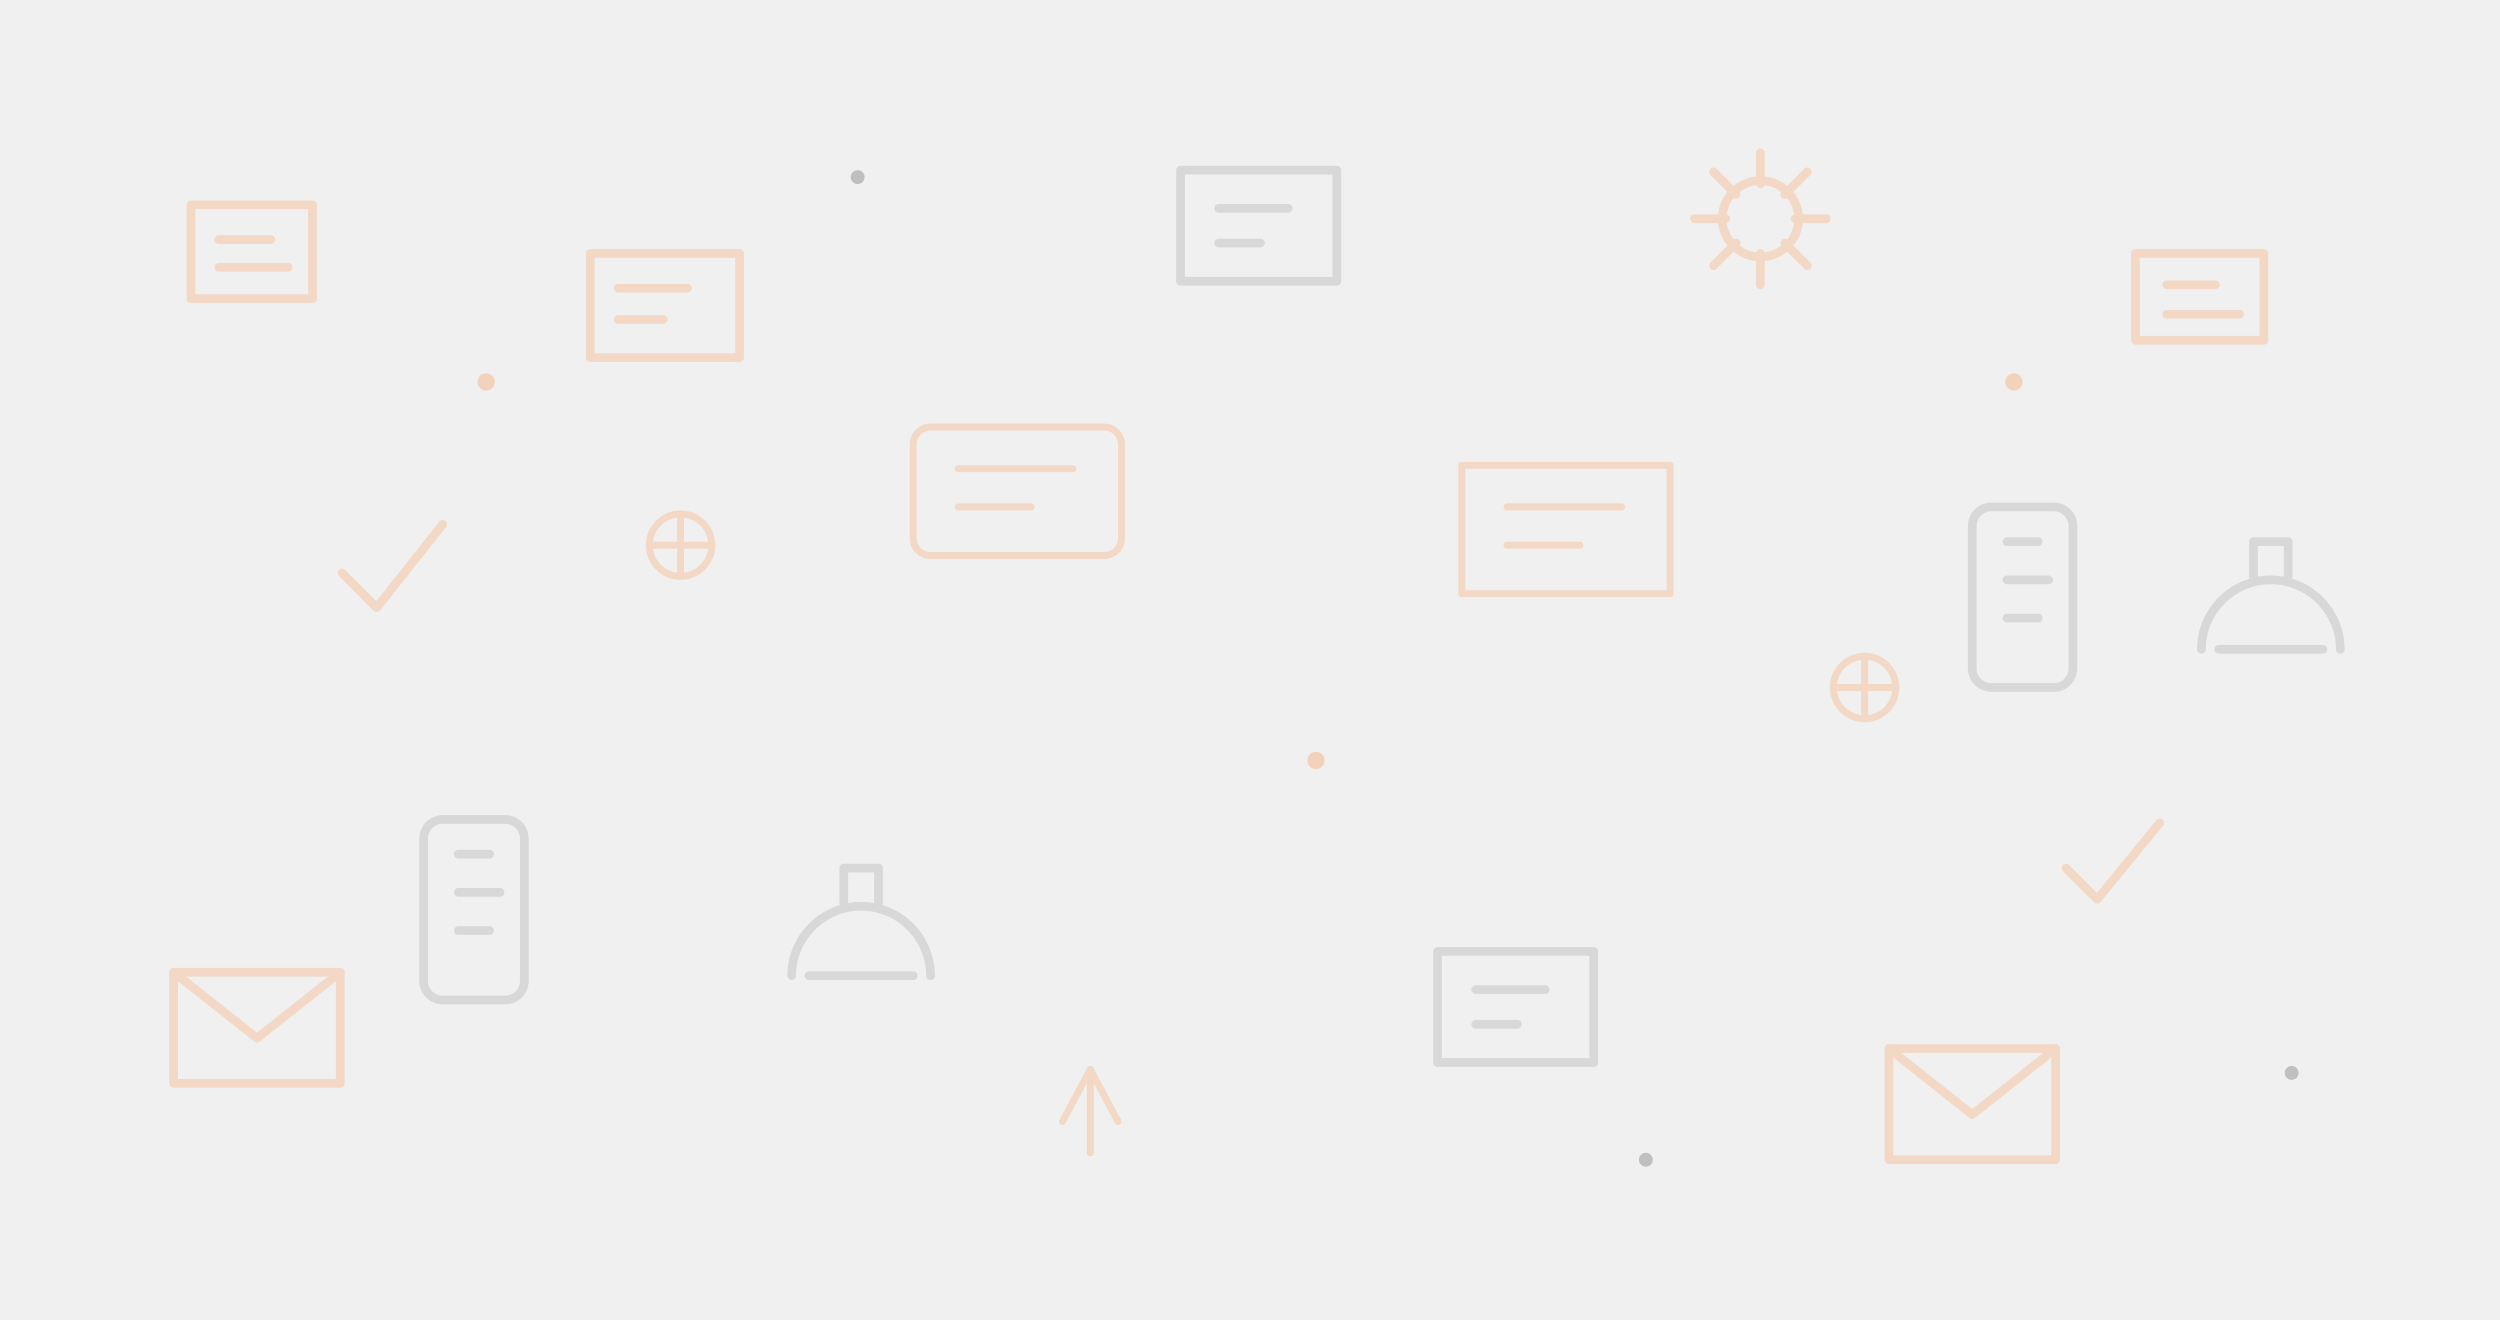
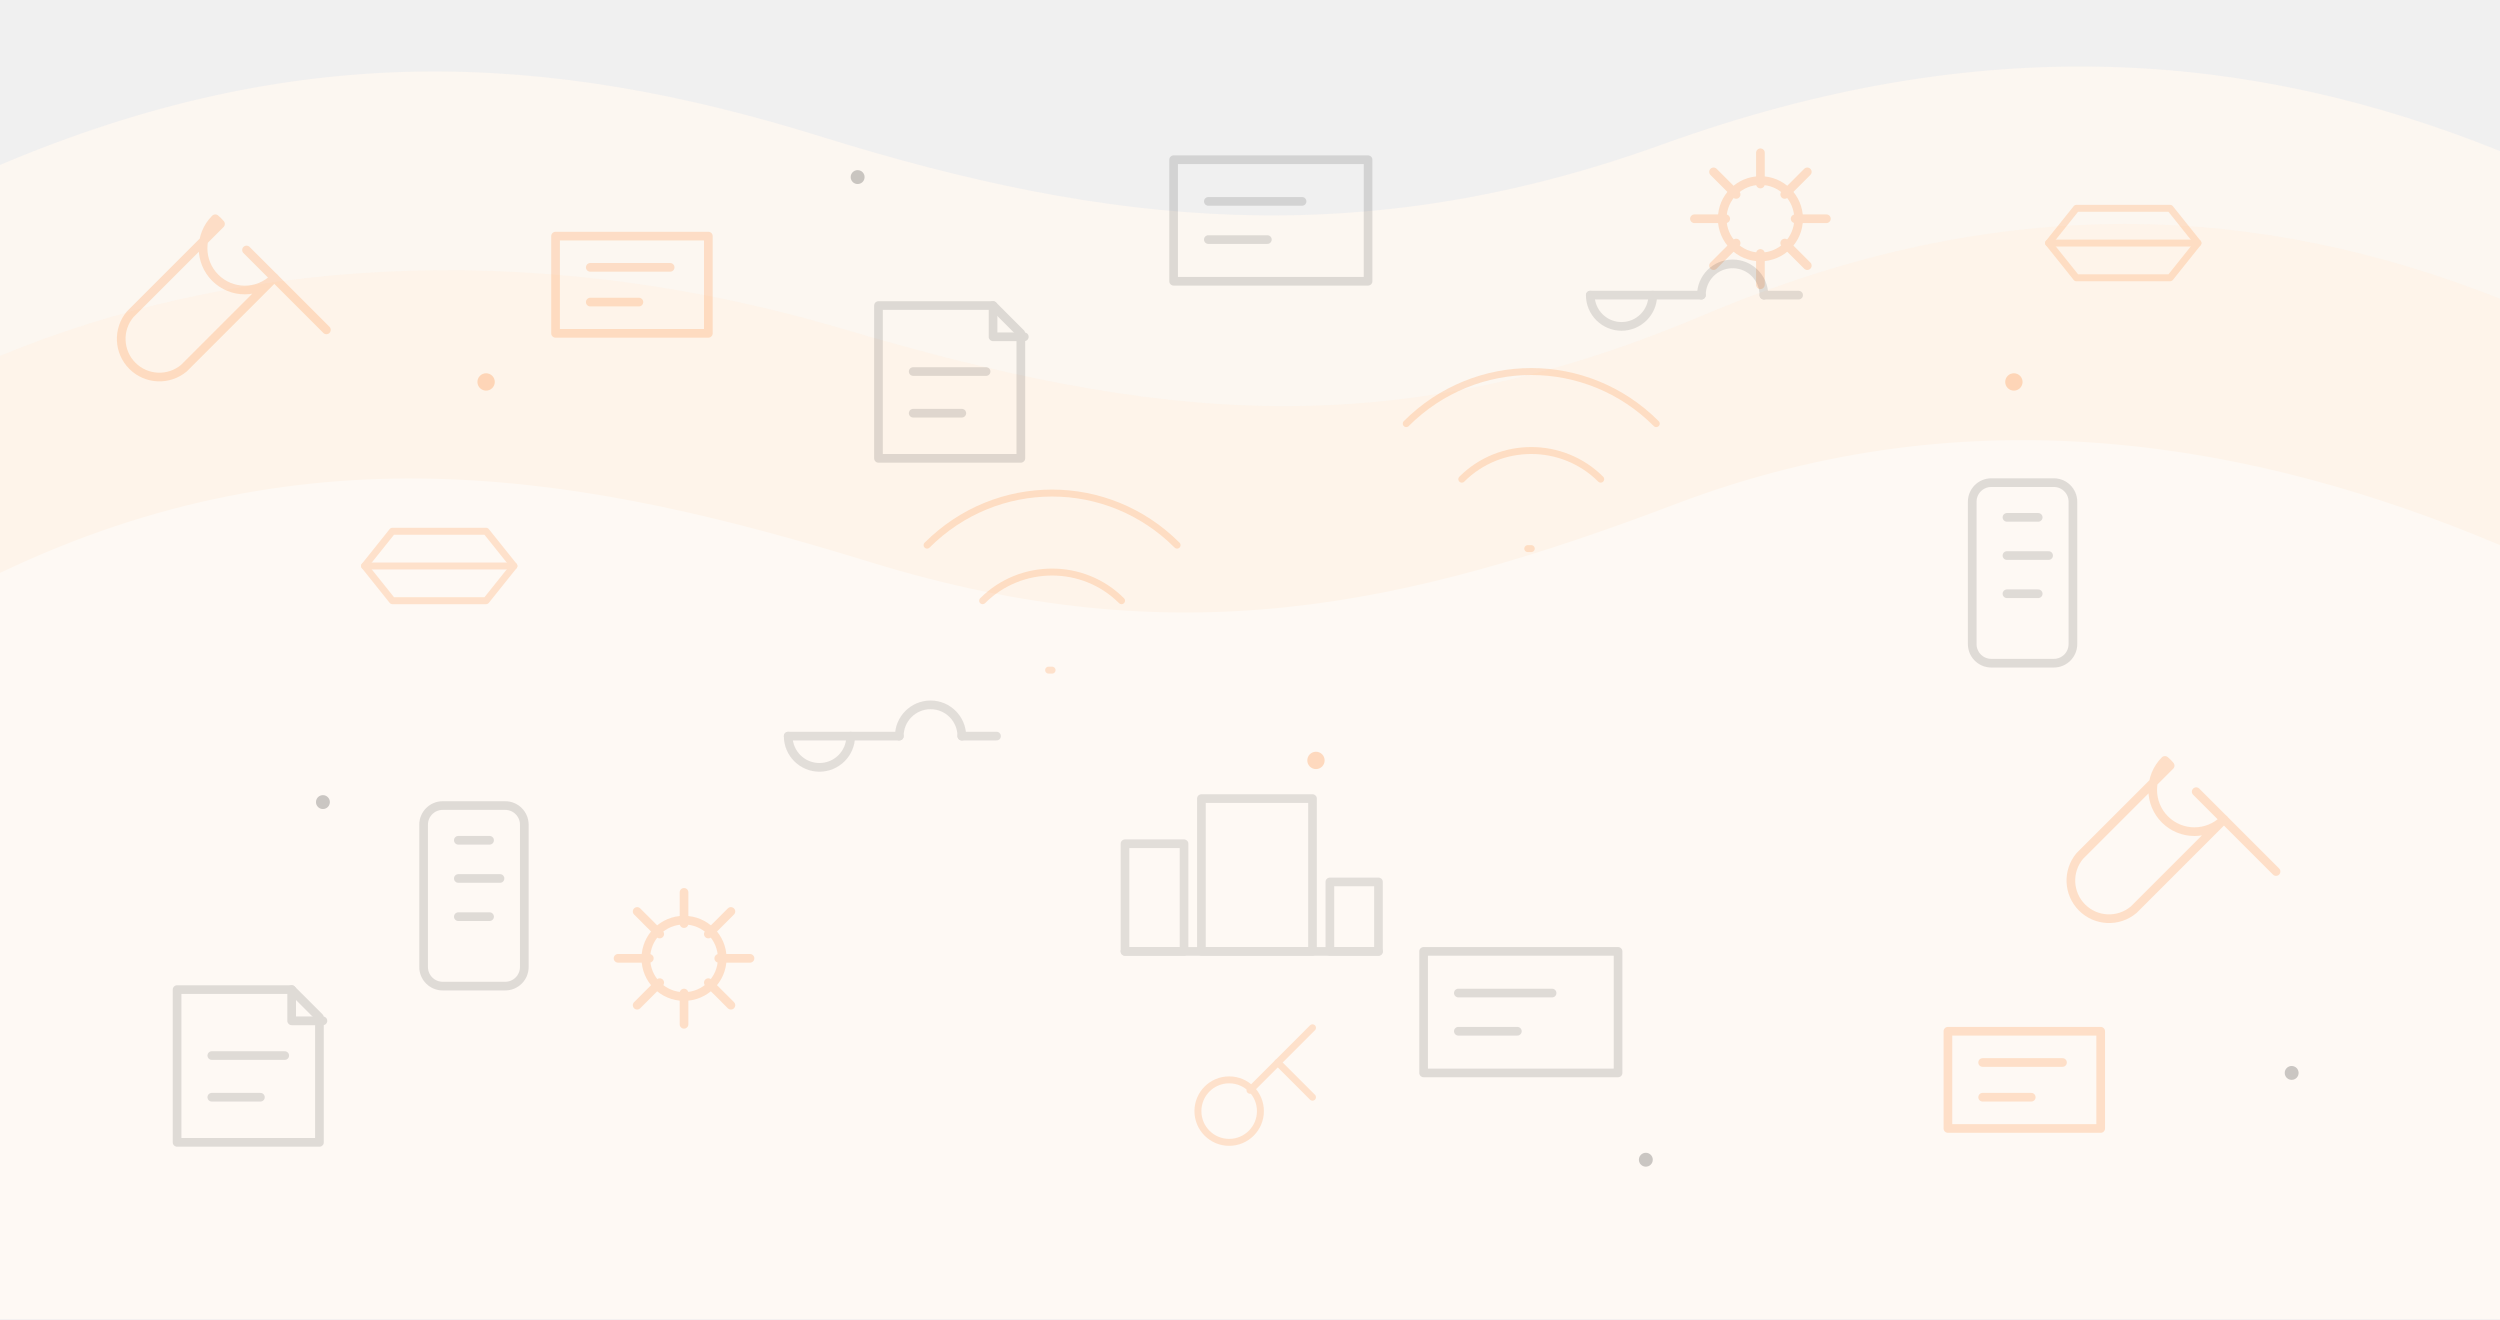
<svg xmlns="http://www.w3.org/2000/svg" viewBox="0 0 1440 760" preserveAspectRatio="xMidYMin slice">
  <rect width="1440" height="760" fill="none" />
+   <path d="M0 95c170-72 314-66 474-16 164 51 310 67 484 4 183-66 338-54 482 4v673H0z" fill="#fff8f1" opacity=".78" />
+   <path d="M0 205c130-54 300-70 484-16 182 54 318 68 496-7 174-74 323-64 460-10v588H0z" fill="#fff1e4" opacity=".52" />
+   <path d="M0 330c180-86 340-56 502-6 176 54 306 26 464-34 169-64 332-36 474 24v446H0z" fill="#ffffff" opacity=".46" />
  <g fill="none" stroke-linecap="round" stroke-linejoin="round">
    <g opacity=".18" stroke="#ff6b00" stroke-width="5">
-       <path d="M110 118h70v54h-70z" />
-       <path d="M126 138h30M126 154h40" />
-       <path d="M197 330l20 20 38-48" />
-       <path d="M1230 146h74v50h-74z" />
-       <path d="M1248 164h28M1248 181h42" />
-       <path d="M1190 500l18 18 36-44" />
+       <path d="M142 144l46 46" />
+       <path d="M124 126a24 24 0 0034 34l-52 52a22 22 0 01-31-31l52-52a24 24 0 00-3-3z" />
+       <path d="M1265 456l46 46" />
+       <path d="M1247 438a24 24 0 0034 34l-52 52a22 22 0 01-31-31l52-52a24 24 0 00-3-3z" />
      <circle cx="1014" cy="126" r="22" />
      <path d="M1014 88v18M1014 146v18M976 126h18M1034 126h18M987 99l13 13M1028 140l13 13M1041 99l-13 13M1000 140l-13 13" />
-       <path d="M340 146h86v60h-86z" />
-       <path d="M356 166h40M356 184h26" />
-       <path d="M100 560h96v64h-96z" />
-       <path d="M100 560l48 38 48-38" />
-       <path d="M1088 604h96v64h-96z" />
-       <path d="M1088 604l48 38 48-38" />
+       <circle cx="394" cy="552" r="22" />
+       <path d="M394 514v18M394 572v18M356 552h18M414 552h18M367 525l13 13M408 566l13 13M421 525l-13 13M380 566l-13 13" />
+       <path d="M320 136h88v56h-88z" />
+       <path d="M340 154h46M340 174h28" />
+       <path d="M1122 594h88v56h-88z" />
+       <path d="M1142 612h46M1142 632h28" />
    </g>
-     <g opacity=".11" stroke="#111" stroke-width="5">
-       <rect x="244" y="472" width="58" height="104" rx="11" />
-       <path d="M264 492h18M264 514h24M264 536h18" />
-       <rect x="1136" y="292" width="58" height="104" rx="11" />
-       <path d="M1156 312h18M1156 334h24M1156 356h18" />
-       <path d="M680 98h90v64h-90z" />
-       <path d="M702 120h40M702 140h24" />
-       <path d="M828 548h90v64h-90z" />
-       <path d="M850 570h40M850 590h24" />
-       <path d="M456 562c0-22 18-40 40-40s40 18 40 40" />
-       <path d="M466 562h60M486 520v-20h20v20" />
-       <path d="M1268 374c0-22 18-40 40-40s40 18 40 40" />
-       <path d="M1278 374h60M1298 332v-20h20v20" />
+     <g opacity=".13" stroke="#111" stroke-width="5">
+       <rect x="244" y="464" width="58" height="104" rx="11" />
+       <path d="M264 484h18M264 506h24M264 528h18" />
+       <rect x="1136" y="278" width="58" height="104" rx="11" />
+       <path d="M1156 298h18M1156 320h24M1156 342h18" />
+       <path d="M676 92h112v70h-112z" />
+       <path d="M696 116h54M696 138h34" />
+       <path d="M820 548h112v70h-112z" />
+       <path d="M840 572h54M840 594h34" />
+       <path d="M506 176h66l16 16v72h-82z" />
+       <path d="M572 176v18h18M526 214h42M526 238h28" />
+       <path d="M102 570h66l16 16v72h-82z" />
+       <path d="M168 570v18h18M122 608h42M122 632h28" />
    </g>
-     <g opacity=".18" stroke="#ff6b00" stroke-width="4">
-       <rect x="526" y="246" width="120" height="74" rx="10" />
-       <path d="M552 270h66M552 292h42" />
-       <path d="M842 268h120v74h-120z" />
-       <path d="M868 292h66M868 314h42" />
-       <circle cx="392" cy="314" r="18" />
-       <path d="M392 298v32M376 314h32" />
-       <circle cx="1074" cy="396" r="18" />
-       <path d="M1074 380v32M1058 396h32" />
-       <path d="M612 646l16-30 16 30" />
-       <path d="M628 616v48" />
+     <g opacity=".17" stroke="#ff6b00" stroke-width="4">
+       <path d="M566 346c22-22 58-22 80 0M534 314c40-40 104-40 144 0M604 386h2" />
+       <path d="M842 276c22-22 58-22 80 0M810 244c40-40 104-40 144 0M880 316h2" />
+       <path d="M210 326h86" />
+       <path d="M226 306h54l16 20-16 20h-54l-16-20z" />
+       <path d="M1180 140h86" />
+       <path d="M1196 120h54l16 20-16 20h-54l-16-20z" />
+       <path d="M720 628l36-36" />
+       <circle cx="708" cy="640" r="18" />
+       <path d="M736 612l20 20" />
+     </g>
+     <g opacity=".12" stroke="#111" stroke-width="5">
+       <path d="M454 424h64" />
+       <path d="M454 424a18 18 0 1036 0" />
+       <path d="M518 424a18 18 0 1136 0" />
+       <path d="M554 424h20" />
+       <path d="M916 170h64" />
+       <path d="M916 170a18 18 0 1036 0" />
+       <path d="M980 170a18 18 0 1136 0" />
+       <path d="M1016 170h20" />
+       <path d="M648 486h34v62h-34zM692 460h64v88h-64zM766 508h28v40h-28z" />
+       <path d="M648 548h146" />
    </g>
  </g>
  <g opacity=".22">
    <circle cx="280" cy="220" r="5" fill="#ff6b00" />
    <circle cx="1160" cy="220" r="5" fill="#ff6b00" />
    <circle cx="758" cy="438" r="5" fill="#ff6b00" />
    <circle cx="494" cy="102" r="4" fill="#111" />
    <circle cx="948" cy="668" r="4" fill="#111" />
    <circle cx="1320" cy="618" r="4" fill="#111" />
+     <circle cx="186" cy="462" r="4" fill="#111" />
  </g>
</svg>
